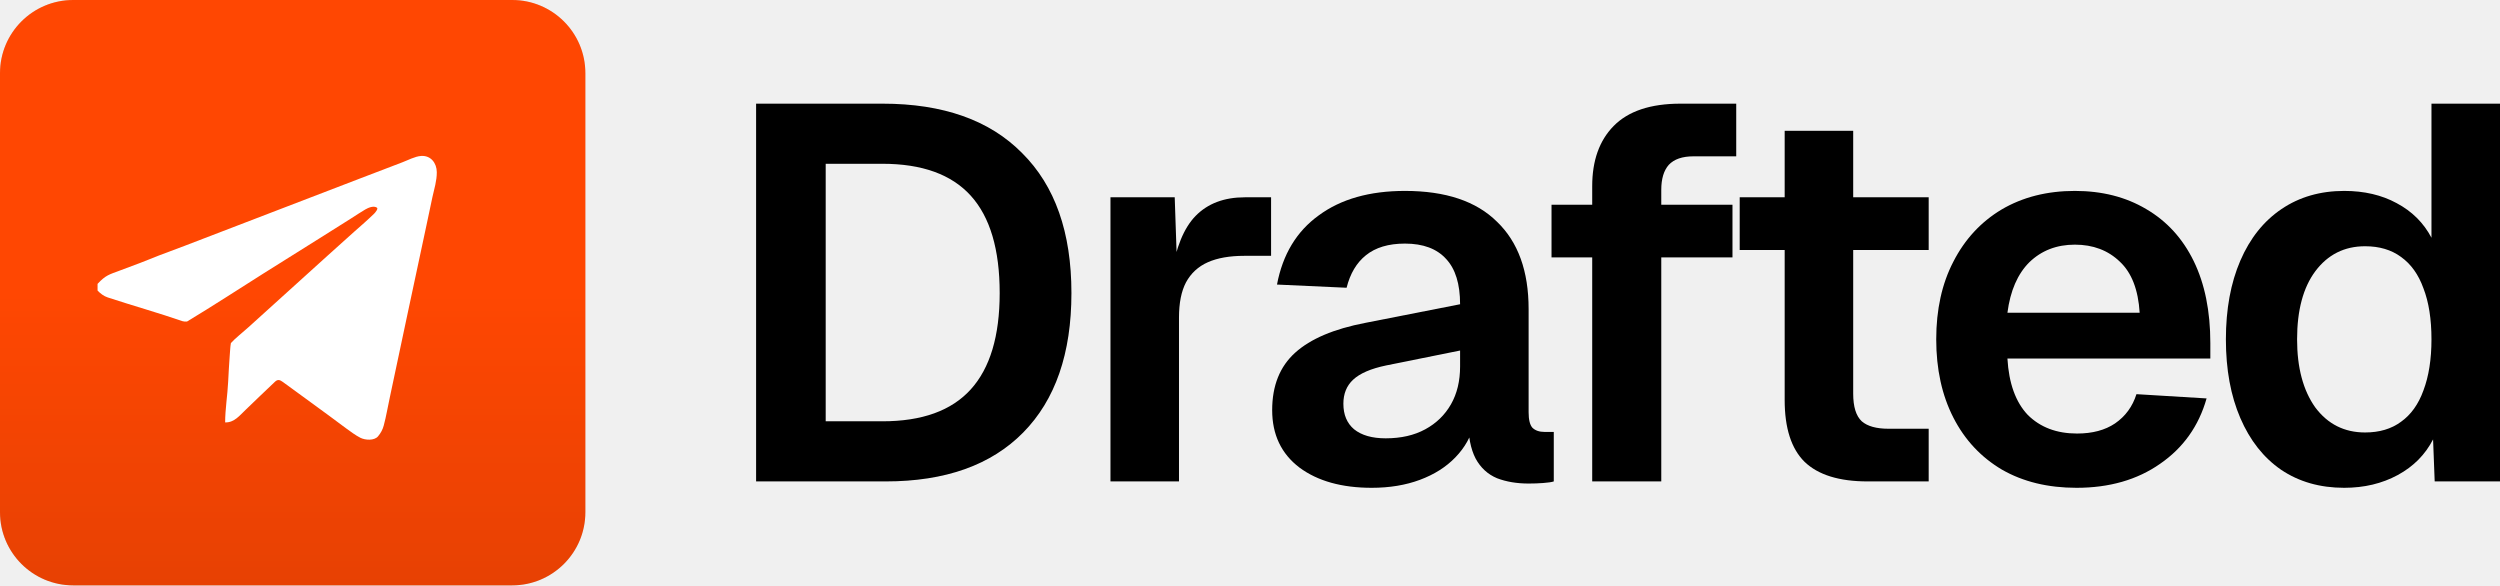
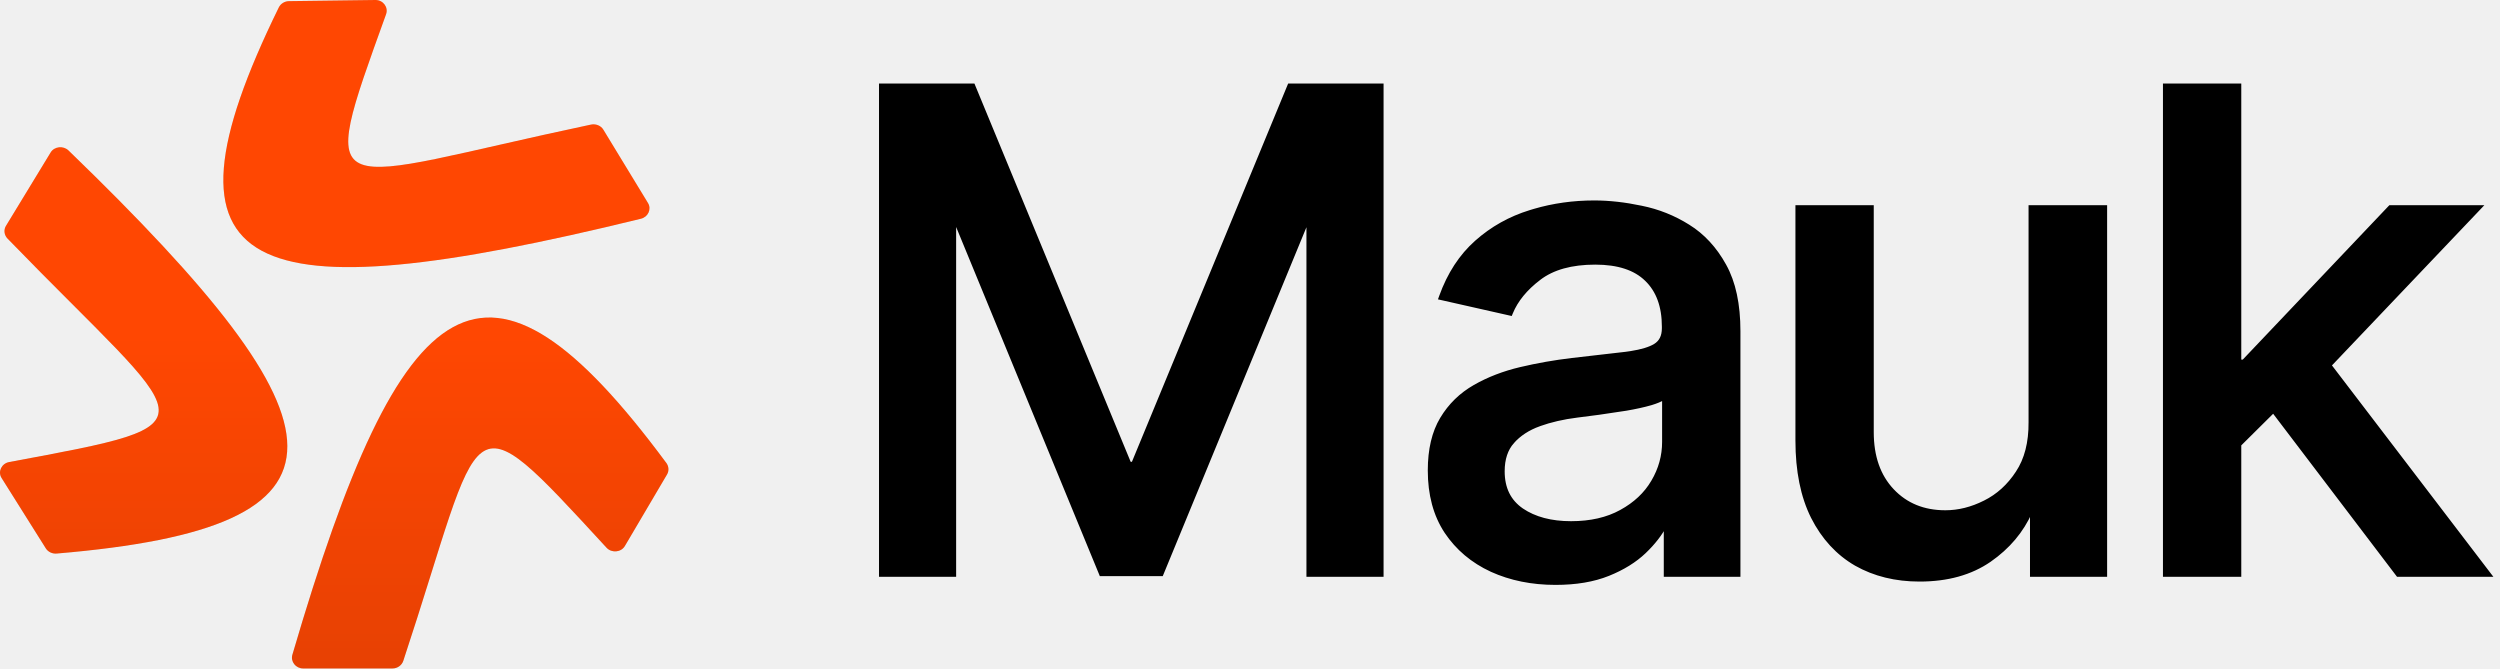
- <svg xmlns="http://www.w3.org/2000/svg" width="410" height="96" viewBox="0 0 410 96" fill="none">
-   <path d="M124 78.953V17H144.721C154.672 17 162.31 19.705 167.637 25.115C173.022 30.467 175.715 38.116 175.715 48.064C175.715 57.953 173.081 65.573 167.813 70.925C162.545 76.277 155.023 78.953 145.248 78.953H124ZM135.414 69.093H144.721C151.218 69.093 156.047 67.348 159.208 63.857C162.369 60.367 163.949 55.102 163.949 48.064C163.949 40.909 162.369 35.586 159.208 32.096C156.047 28.605 151.218 26.86 144.721 26.86H135.414V69.093Z" fill="black" />
-   <path d="M182.117 78.953V32.357H192.653L193.092 45.272L192.126 45.097C192.828 40.618 194.145 37.389 196.077 35.411C198.067 33.375 200.76 32.357 204.155 32.357H208.457V41.956H204.067C201.667 41.956 199.677 42.305 198.096 43.003C196.516 43.701 195.316 44.806 194.497 46.319C193.736 47.773 193.355 49.693 193.355 52.078V78.953H182.117Z" fill="black" />
-   <path d="M224.968 80C220.051 80 216.1 78.895 213.115 76.684C210.129 74.415 208.637 71.274 208.637 67.26C208.637 63.246 209.895 60.105 212.412 57.837C214.929 55.568 218.763 53.939 223.914 52.95L239.455 49.896C239.455 46.58 238.694 44.108 237.172 42.479C235.65 40.792 233.397 39.949 230.411 39.949C227.719 39.949 225.582 40.589 224.002 41.868C222.48 43.09 221.426 44.864 220.841 47.191L209.427 46.668C210.363 41.723 212.646 37.942 216.275 35.324C219.904 32.648 224.616 31.31 230.411 31.31C237.084 31.31 242.118 32.997 245.513 36.371C248.967 39.687 250.693 44.457 250.693 50.681V67.609C250.693 68.831 250.898 69.674 251.308 70.14C251.776 70.605 252.449 70.838 253.327 70.838H254.82V78.953C254.469 79.069 253.883 79.156 253.064 79.215C252.303 79.273 251.513 79.302 250.693 79.302C248.762 79.302 247.035 79.011 245.513 78.429C243.991 77.79 242.821 76.713 242.001 75.201C241.182 73.63 240.772 71.507 240.772 68.831L241.738 69.529C241.269 71.565 240.245 73.397 238.665 75.026C237.143 76.597 235.211 77.819 232.87 78.691C230.528 79.564 227.894 80 224.968 80ZM227.251 71.885C229.767 71.885 231.933 71.391 233.748 70.402C235.562 69.413 236.967 68.046 237.962 66.301C238.957 64.555 239.455 62.49 239.455 60.105V57.487L227.338 59.931C224.821 60.454 223.007 61.24 221.895 62.287C220.841 63.276 220.314 64.585 220.314 66.213C220.314 68.017 220.9 69.413 222.07 70.402C223.299 71.391 225.026 71.885 227.251 71.885Z" fill="black" />
-   <path d="M261.122 78.953V30.525C261.122 26.337 262.293 23.05 264.635 20.665C267.034 18.222 270.693 17 275.61 17H284.741V25.639H277.717C275.902 25.639 274.556 26.104 273.678 27.035C272.859 27.965 272.449 29.332 272.449 31.136V78.953H261.122ZM254.45 42.218V33.579H284.126V42.218H254.45Z" fill="black" />
-   <path d="M306.295 78.953C301.612 78.953 298.158 77.877 295.934 75.724C293.768 73.572 292.686 70.198 292.686 65.603V21.45H303.924V64.555C303.924 66.708 304.392 68.22 305.329 69.093C306.265 69.907 307.729 70.314 309.719 70.314H316.304V78.953H306.295ZM285.31 40.996V32.357H316.304V40.996H285.31Z" fill="black" />
-   <path d="M340.545 80C335.862 80 331.794 79.011 328.34 77.033C324.887 74.997 322.223 72.147 320.35 68.482C318.477 64.817 317.541 60.542 317.541 55.655C317.541 50.769 318.477 46.522 320.35 42.916C322.223 39.251 324.858 36.4 328.252 34.364C331.706 32.328 335.716 31.31 340.281 31.31C344.73 31.31 348.622 32.299 351.959 34.277C355.354 36.255 357.958 39.105 359.773 42.828C361.588 46.551 362.495 51.031 362.495 56.266V58.796H329.218C329.452 62.868 330.565 65.951 332.555 68.046C334.603 70.082 337.296 71.1 340.632 71.1C343.149 71.1 345.227 70.547 346.866 69.442C348.564 68.278 349.734 66.679 350.378 64.643L361.88 65.341C360.593 69.878 358.046 73.456 354.242 76.073C350.495 78.691 345.93 80 340.545 80ZM329.218 51.292H350.905C350.671 47.511 349.588 44.719 347.657 42.916C345.725 41.054 343.266 40.123 340.281 40.123C337.296 40.123 334.808 41.083 332.818 43.003C330.887 44.922 329.687 47.686 329.218 51.292Z" fill="black" />
-   <path d="M384.45 80C380.47 80 377.016 79.011 374.089 77.033C371.221 75.055 368.997 72.234 367.417 68.569C365.836 64.904 365.046 60.6 365.046 55.655C365.046 50.711 365.836 46.406 367.417 42.741C368.997 39.076 371.251 36.255 374.177 34.277C377.104 32.299 380.528 31.31 384.45 31.31C387.728 31.31 390.596 31.979 393.054 33.317C395.571 34.655 397.474 36.546 398.761 38.989V17H410V78.953H399.288L399.025 72.06C397.737 74.561 395.806 76.51 393.23 77.906C390.655 79.302 387.728 80 384.45 80ZM387.874 70.925C390.216 70.925 392.176 70.344 393.757 69.18C395.396 68.017 396.625 66.301 397.444 64.032C398.322 61.705 398.761 58.913 398.761 55.655C398.761 52.339 398.322 49.547 397.444 47.278C396.625 45.01 395.396 43.294 393.757 42.13C392.176 40.967 390.216 40.385 387.874 40.385C384.479 40.385 381.757 41.752 379.709 44.486C377.719 47.162 376.723 50.885 376.723 55.655C376.723 60.309 377.719 64.032 379.709 66.824C381.757 69.558 384.479 70.925 387.874 70.925Z" fill="black" />
-   <g clip-path="url(#clip0_30_58)">
-     <rect width="96" height="96" rx="12" fill="#D9D9D9" />
-     <rect width="96" height="96" rx="12" fill="url(#paint0_linear_30_58)" />
-     <g clip-path="url(#clip1_30_58)">
-       <path d="M16 46.555C17.336 45.119 17.895 45.03 19.664 44.366L22.923 43.144C23.952 42.762 25.01 42.307 26.041 41.909L30.311 40.305L58.972 29.299L65.96 26.628C66.933 26.265 68.032 25.651 69.055 25.577C70.651 25.462 71.623 26.741 71.634 28.233C71.644 29.664 71.213 30.977 70.909 32.363L69.946 36.914L66.898 51.185L63.945 65.1C63.597 66.661 63.352 68.258 62.927 69.808C62.748 70.464 62.438 71.035 61.997 71.559C61.376 72.297 59.897 72.197 59.103 71.796C58.332 71.408 57.426 70.738 56.711 70.212L53.959 68.169C51.454 66.299 48.881 64.491 46.369 62.63C45.917 62.304 45.563 62.17 45.105 62.596C43.49 64.095 41.924 65.658 40.322 67.172C39.307 68.131 38.415 69.329 36.924 69.272C36.925 67.125 37.312 64.807 37.416 62.645C37.485 61.194 37.572 59.742 37.677 58.294C37.735 57.687 37.754 56.854 37.868 56.264C38.448 55.591 40.048 54.3 40.771 53.644L53.664 41.98L58.05 38.038C59.166 37.053 60.303 36.072 61.368 35.032C61.524 34.88 62.077 34.229 61.817 34.056C61.259 33.683 60.388 34.073 59.891 34.361C59.084 34.829 58.34 35.345 57.564 35.834L52.47 39.042L43.141 44.892C38.998 47.509 34.871 50.202 30.682 52.726C30.495 52.765 30.113 52.735 29.952 52.679C25.891 51.278 21.749 50.121 17.669 48.78C17.029 48.57 16.454 48.137 16 47.65V46.555Z" fill="white" />
-     </g>
-   </g>
+ <svg xmlns="http://www.w3.org/2000/svg" width="374" height="100" viewBox="0 0 374 100" fill="none">
+   <path d="M238.506 30.237C240.723 30.237 243.069 30.5 245.544 31.023C248.058 31.527 250.404 32.463 252.58 33.829H252.581C254.796 35.205 256.604 37.169 258.008 39.713C259.421 42.25 260.118 45.531 260.118 49.538V86.042H249.152V78.577H249.124C248.417 79.934 247.382 81.261 246.026 82.56C244.613 83.913 242.804 85.031 240.606 85.917C238.395 86.809 235.757 87.25 232.699 87.25C229.18 87.25 225.99 86.605 223.134 85.309L223.132 85.308C220.273 83.986 218.002 82.073 216.326 79.568L216.325 79.567C214.668 77.054 213.847 73.983 213.847 70.366C213.847 67.255 214.45 64.671 215.675 62.631C216.892 60.604 218.536 58.998 220.604 57.815C222.657 56.641 224.95 55.757 227.48 55.159C229.999 54.565 232.565 54.113 235.179 53.804H235.18C238.476 53.425 241.151 53.117 243.206 52.88L243.945 52.775C245.605 52.516 246.813 52.143 247.588 51.67C248.431 51.155 248.865 50.321 248.865 49.111V48.862C248.865 45.807 247.997 43.474 246.29 41.827L246.288 41.826C244.607 40.182 242.076 39.338 238.649 39.338C235.076 39.338 232.292 40.124 230.271 41.668V41.669C228.243 43.212 226.853 44.92 226.085 46.789L226.004 46.985L225.798 46.938L215.727 44.664L215.45 44.602L215.546 44.335C216.753 40.984 218.519 38.27 220.849 36.2C223.193 34.115 225.889 32.604 228.933 31.67L229.504 31.497C232.369 30.657 235.369 30.237 238.506 30.237ZM280.063 30.948V64.644C280.063 68.315 281.088 71.21 283.113 73.357C285.14 75.506 287.772 76.585 291.032 76.585C292.997 76.585 294.954 76.098 296.906 75.118H296.907C298.871 74.144 300.499 72.671 301.791 70.691L301.792 70.689C303.096 68.727 303.745 66.221 303.722 63.152V30.948H314.975V86.042H303.937V76.587H303.774C302.484 79.48 300.445 81.895 297.662 83.829C294.84 85.783 291.334 86.752 287.161 86.752C283.587 86.752 280.414 85.974 277.647 84.41L277.645 84.408C274.899 82.818 272.74 80.47 271.167 77.375V77.373C269.616 74.272 268.847 70.452 268.847 65.923V30.948H280.063ZM145.608 12.75L145.672 12.904L168.979 69.334H169.504L192.81 12.904L192.874 12.75H206.732V86.042H195.694V33.367H195.431L173.845 85.78L173.781 85.935H164.7L164.637 85.78L143.051 33.332H142.788V86.042H131.75V12.75H145.608ZM335.045 12.75V54.051H335.62L357.481 31.025L357.556 30.948H371.077L370.676 31.37L348.533 54.648L372.198 85.64L372.506 86.042H358.722L358.646 85.942L340.09 61.52L335.045 66.524V86.042H323.828V12.75H335.045ZM248.901 59.571C248.447 59.861 247.807 60.126 247.001 60.369L246.998 60.37C245.912 60.681 244.672 60.955 243.279 61.193L243.275 61.194C241.889 61.408 240.538 61.609 239.223 61.799L239.219 61.8C237.905 61.966 236.806 62.107 235.923 62.226H235.921C233.858 62.484 231.975 62.918 230.274 63.527L230.275 63.528C228.612 64.132 227.287 64.998 226.291 66.123L226.292 66.124C225.338 67.205 224.849 68.657 224.849 70.508C224.849 73.066 225.796 74.975 227.68 76.273C229.587 77.565 232.031 78.22 235.029 78.22C237.96 78.22 240.449 77.646 242.507 76.51L242.508 76.509C244.599 75.367 246.177 73.88 247.251 72.052L247.252 72.051C248.353 70.193 248.901 68.211 248.901 66.101V59.571Z" fill="black" stroke="black" stroke-width="0.5" />
+   <path d="M99.689 69.264C100.058 69.763 100.106 70.439 99.793 70.971L93.482 81.681C92.915 82.644 91.5 82.767 90.735 81.936C69.185 58.527 72.613 61.764 60.333 98.862C60.114 99.526 59.457 100 58.724 100H45.347C44.237 100 43.441 98.967 43.739 97.953C60.132 42.001 72.703 32.814 99.689 69.264Z" fill="#D9D9D9" />
+   <path d="M99.689 69.264C100.058 69.763 100.106 70.439 99.793 70.971L93.482 81.681C92.915 82.644 91.5 82.767 90.735 81.936C69.185 58.527 72.613 61.764 60.333 98.862C60.114 99.526 59.457 100 58.724 100H45.347C44.237 100 43.441 98.967 43.739 97.953C60.132 42.001 72.703 32.814 99.689 69.264Z" fill="url(#paint0_linear_38_75)" />
+   <path d="M8.469 82.812C7.829 82.866 7.188 82.567 6.859 82.044L0.234 71.505C-0.361 70.558 0.235 69.334 1.375 69.121C33.525 63.125 28.855 64.322 1.121 35.686C0.625 35.174 0.521 34.398 0.887 33.795L7.576 22.808C8.13 21.896 9.472 21.759 10.249 22.51C53.141 63.952 55.244 78.87 8.469 82.812Z" fill="#D9D9D9" />
+   <path d="M8.469 82.812C7.829 82.866 7.188 82.567 6.859 82.044L0.234 71.505C-0.361 70.558 0.235 69.334 1.375 69.121C33.525 63.125 28.855 64.322 1.121 35.686C0.625 35.174 0.521 34.398 0.887 33.795L7.576 22.808C8.13 21.896 9.472 21.759 10.249 22.51C53.141 63.952 55.244 78.87 8.469 82.812Z" fill="url(#paint1_linear_38_75)" />
+   <path d="M41.709 1.111C41.98 0.558 42.573 0.181 43.215 0.172L56.15 0C57.312 -0.015 58.132 1.086 57.756 2.129C47.157 31.535 48.399 27.101 88.412 18.638C89.128 18.487 89.889 18.789 90.256 19.391L96.944 30.379C97.499 31.29 96.954 32.461 95.88 32.724C36.594 47.234 21.92 41.502 41.709 1.111Z" fill="#D9D9D9" />
+   <path d="M41.709 1.111C41.98 0.558 42.573 0.181 43.215 0.172L56.15 0C57.312 -0.015 58.132 1.086 57.756 2.129C47.157 31.535 48.399 27.101 88.412 18.638C89.128 18.487 89.889 18.789 90.256 19.391L96.944 30.379C97.499 31.29 96.954 32.461 95.88 32.724C36.594 47.234 21.92 41.502 41.709 1.111Z" fill="url(#paint2_linear_38_75)" />
  <defs>
-     <linearGradient id="paint0_linear_30_58" x1="48" y1="0" x2="48" y2="96" gradientUnits="userSpaceOnUse">
+     <linearGradient id="paint0_linear_38_75" x1="50" y1="0" x2="50" y2="100" gradientUnits="userSpaceOnUse">
      <stop offset="0.5" stop-color="#FF4702" />
      <stop offset="1" stop-color="#E74103" />
    </linearGradient>
-     <clipPath id="clip0_30_58">
-       <rect width="96" height="96" fill="white" />
-     </clipPath>
-     <clipPath id="clip1_30_58">
-       <rect width="56" height="48" fill="white" transform="translate(16 25)" />
-     </clipPath>
+     <linearGradient id="paint1_linear_38_75" x1="50" y1="0" x2="50" y2="100" gradientUnits="userSpaceOnUse">
+       <stop offset="0.5" stop-color="#FF4702" />
+       <stop offset="1" stop-color="#E74103" />
+     </linearGradient>
+     <linearGradient id="paint2_linear_38_75" x1="50" y1="0" x2="50" y2="100" gradientUnits="userSpaceOnUse">
+       <stop offset="0.5" stop-color="#FF4702" />
+       <stop offset="1" stop-color="#E74103" />
+     </linearGradient>
  </defs>
</svg>
